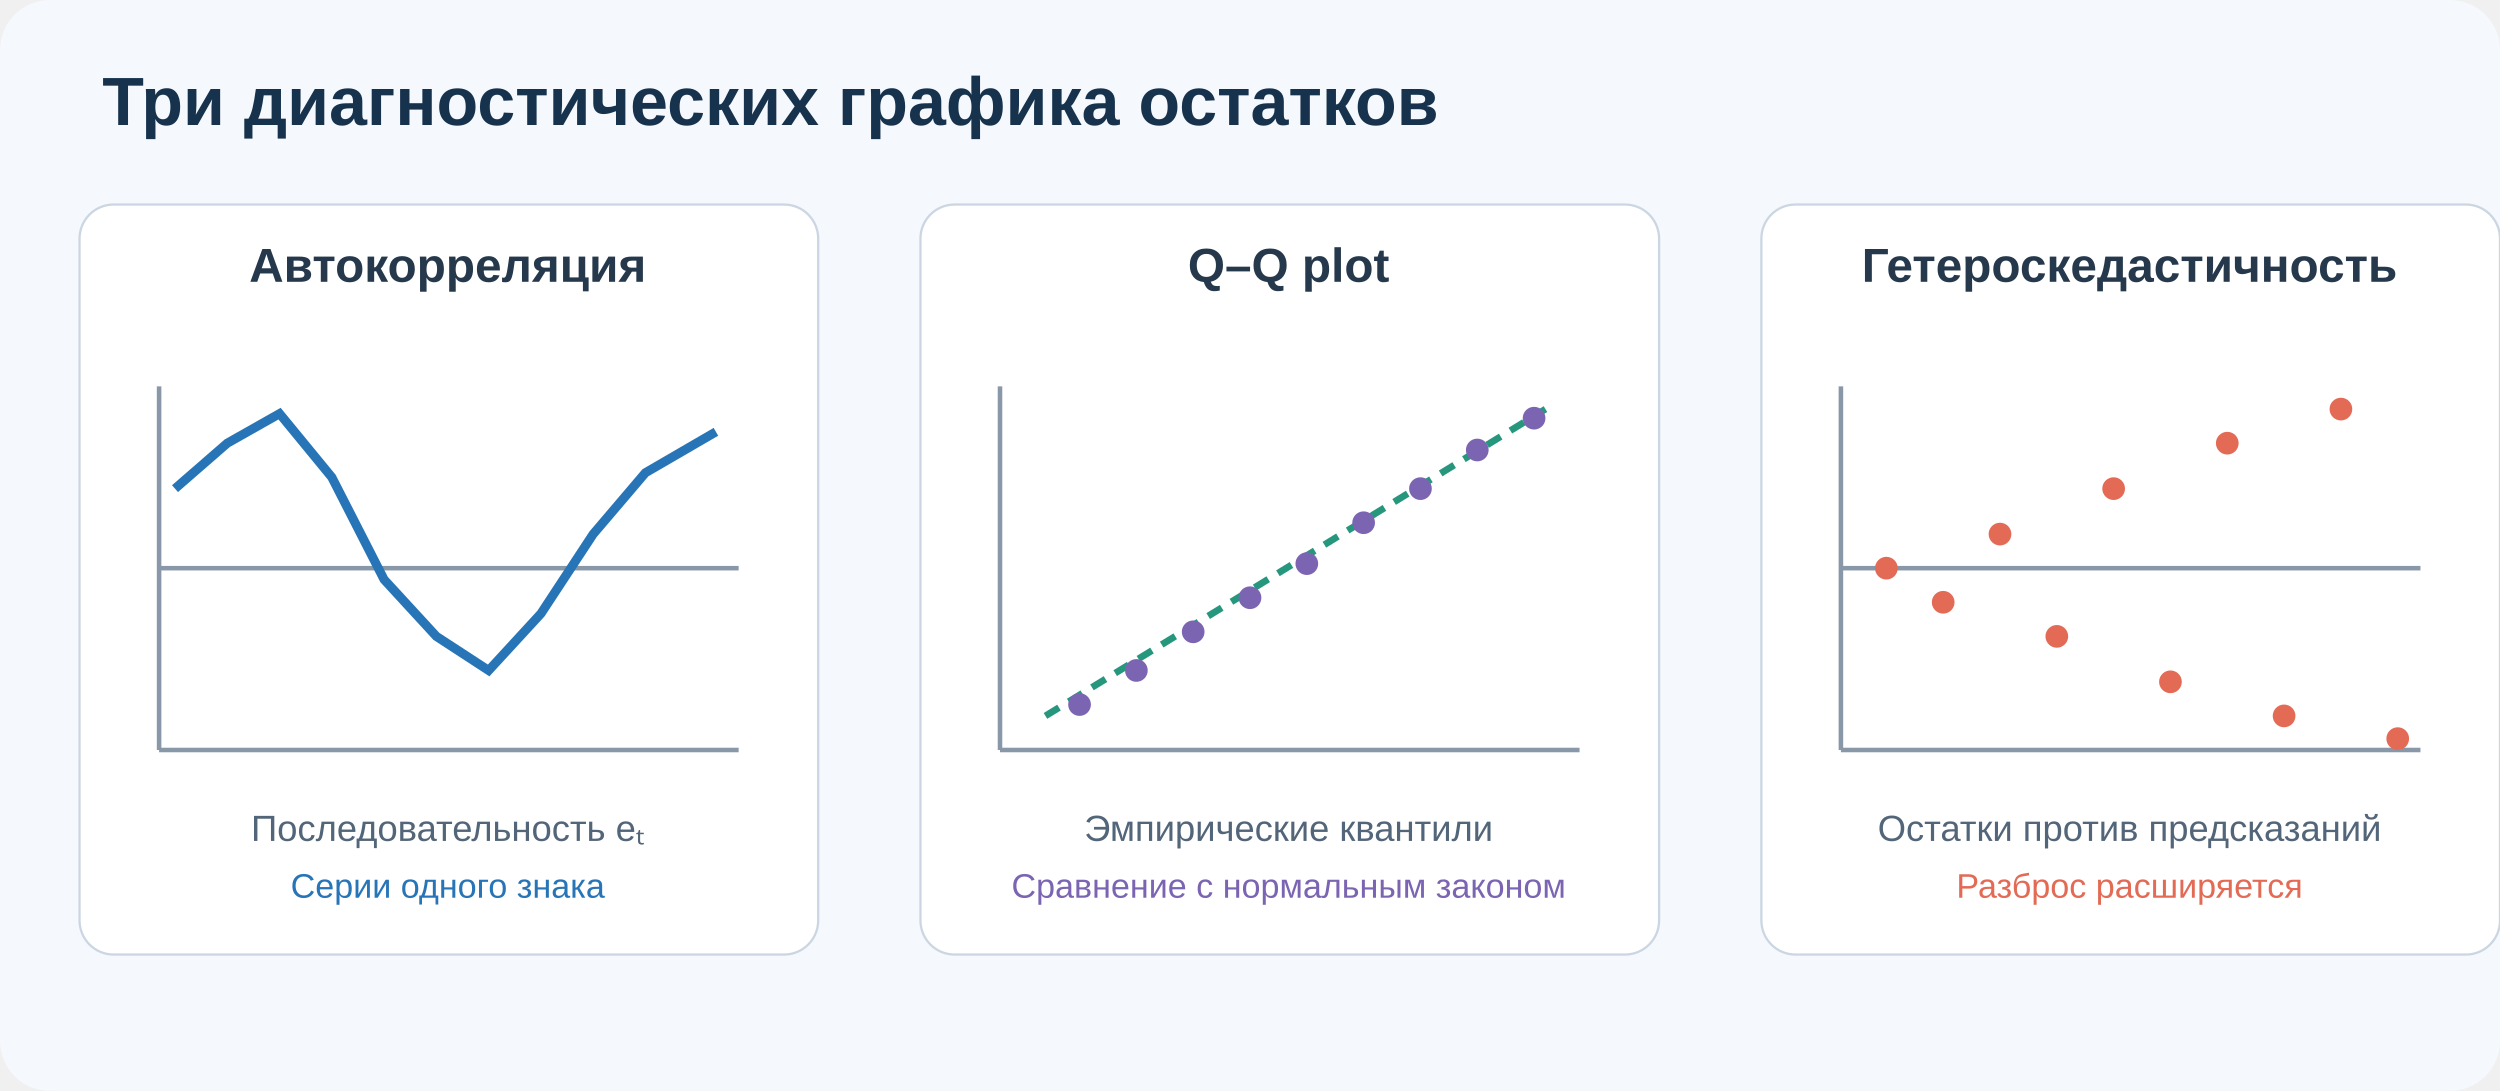
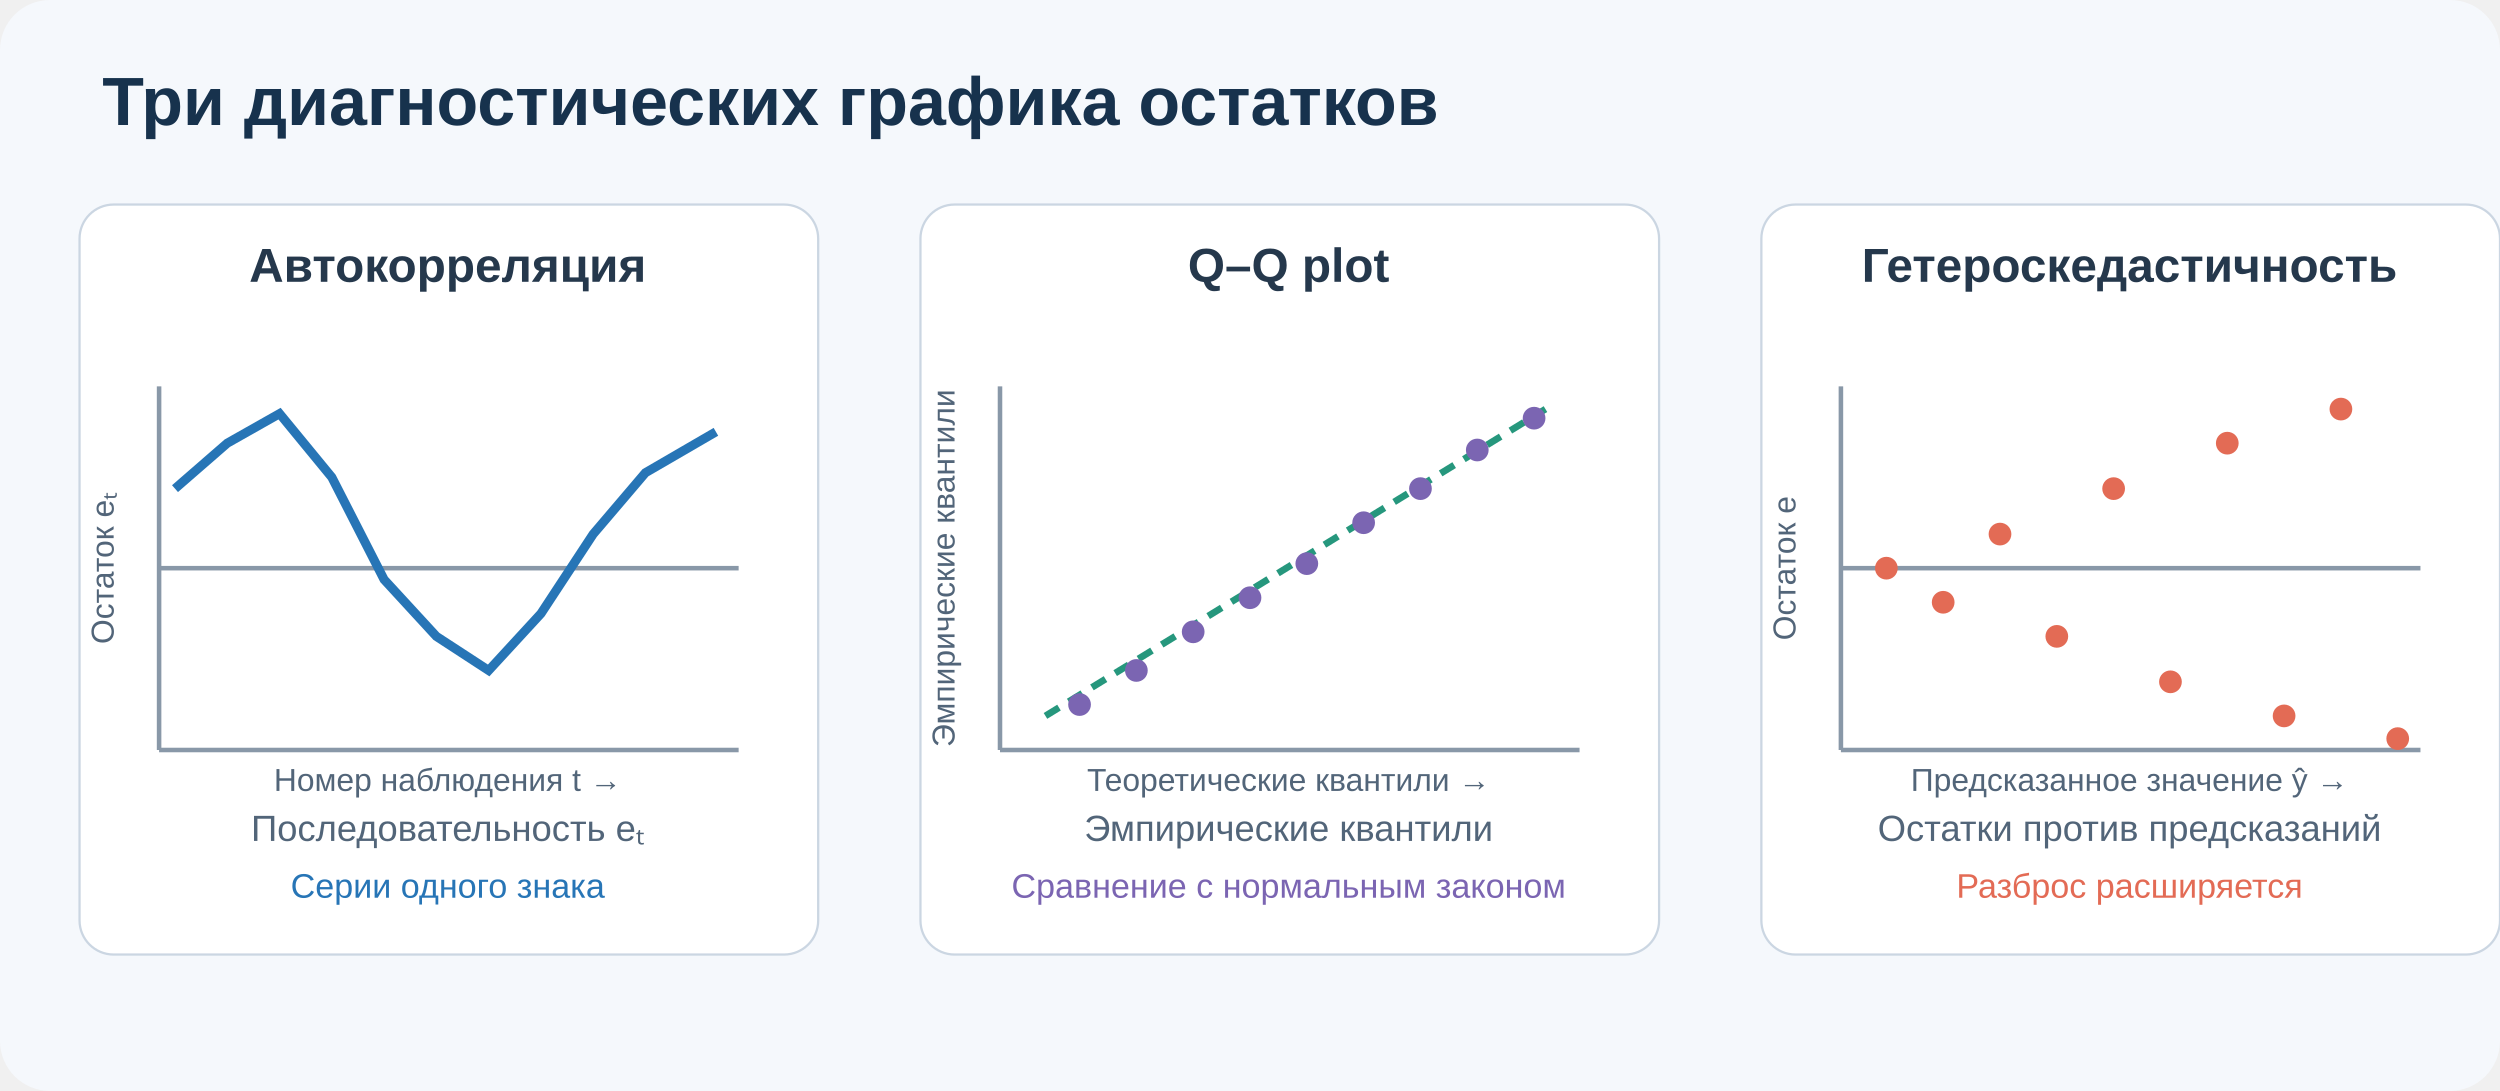
<svg xmlns="http://www.w3.org/2000/svg" width="1100" height="480" viewBox="0 0 1100 480">
  <rect width="1100" height="480" rx="22" fill="#f5f8fc" />
  <text x="45" y="55" font-family="Arial" font-size="30" font-weight="bold" fill="#17324d">Три диагностических графика остатков</text>
  <g transform="translate(35 90)" font-family="Arial">
    <g>
      <rect width="325" height="330" rx="15" fill="white" stroke="#cbd6e2" />
      <text x="162" y="34" text-anchor="middle" font-size="21" font-weight="bold" fill="#25384c">Автокорреляция</text>
      <path d="M35 240 H290 M35 80 V240 M35 160 H290" stroke="#8998a8" stroke-width="2" fill="none" />
      <path d="M42 125 L65 105 L88 92 L111 120 L134 165 L157 190 L180 205 L203 180 L226 145 L249 118 L280 100" stroke="#2775b6" stroke-width="4" fill="none" />
+       <text x="162" y="258" text-anchor="middle" font-size="14" fill="#526579">Номер наблюдения t →</text>
+       <text x="15" y="160" transform="rotate(-90 15 160)" text-anchor="middle" font-size="14" fill="#526579">Остаток eₜ</text>
      <text x="162" y="280" text-anchor="middle" font-size="16" fill="#526579">Последовательность eₜ</text>
      <text x="162" y="305" text-anchor="middle" font-size="15" fill="#2775b6">Серии одного знака</text>
    </g>
    <g transform="translate(370)">
      <rect width="325" height="330" rx="15" fill="white" stroke="#cbd6e2" />
      <text x="162" y="34" text-anchor="middle" font-size="21" font-weight="bold" fill="#25384c">Q–Q plot</text>
      <path d="M35 240 H290 M35 80 V240" stroke="#8998a8" stroke-width="2" fill="none" />
      <path d="M55 225 L275 90" stroke="#26977d" stroke-width="3" stroke-dasharray="7 5" />
      <g fill="#7b65b2">
        <circle cx="70" cy="220" r="5" />
        <circle cx="95" cy="205" r="5" />
        <circle cx="120" cy="188" r="5" />
        <circle cx="145" cy="173" r="5" />
        <circle cx="170" cy="158" r="5" />
        <circle cx="195" cy="140" r="5" />
        <circle cx="220" cy="125" r="5" />
        <circle cx="245" cy="108" r="5" />
        <circle cx="270" cy="94" r="5" />
      </g>
+       <text x="162" y="258" text-anchor="middle" font-size="14" fill="#526579">Теоретические квантили →</text>
+       <text x="15" y="160" transform="rotate(-90 15 160)" text-anchor="middle" font-size="14" fill="#526579">Эмпирические квантили</text>
      <text x="162" y="280" text-anchor="middle" font-size="16" fill="#526579">Эмпирические квантили</text>
      <text x="162" y="305" text-anchor="middle" font-size="15" fill="#7b65b2">Сравнение с нормальным законом</text>
    </g>
    <g transform="translate(740)">
      <rect width="325" height="330" rx="15" fill="white" stroke="#cbd6e2" />
      <text x="162" y="34" text-anchor="middle" font-size="21" font-weight="bold" fill="#25384c">Гетероскедастичность</text>
      <path d="M35 240 H290 M35 80 V240 M35 160 H290" stroke="#8998a8" stroke-width="2" fill="none" />
      <g fill="#e36b55">
        <circle cx="55" cy="160" r="5" />
        <circle cx="80" cy="175" r="5" />
        <circle cx="105" cy="145" r="5" />
        <circle cx="130" cy="190" r="5" />
        <circle cx="155" cy="125" r="5" />
        <circle cx="180" cy="210" r="5" />
        <circle cx="205" cy="105" r="5" />
        <circle cx="230" cy="225" r="5" />
        <circle cx="255" cy="90" r="5" />
        <circle cx="280" cy="235" r="5" />
      </g>
+       <text x="162" y="258" text-anchor="middle" font-size="14" fill="#526579">Предсказанное значение ŷ →</text>
+       <text x="15" y="160" transform="rotate(-90 15 160)" text-anchor="middle" font-size="14" fill="#526579">Остаток e</text>
      <text x="162" y="280" text-anchor="middle" font-size="16" fill="#526579">Остатки против предсказаний</text>
      <text x="162" y="305" text-anchor="middle" font-size="15" fill="#e36b55">Разброс расширяется</text>
    </g>
  </g>
</svg>
